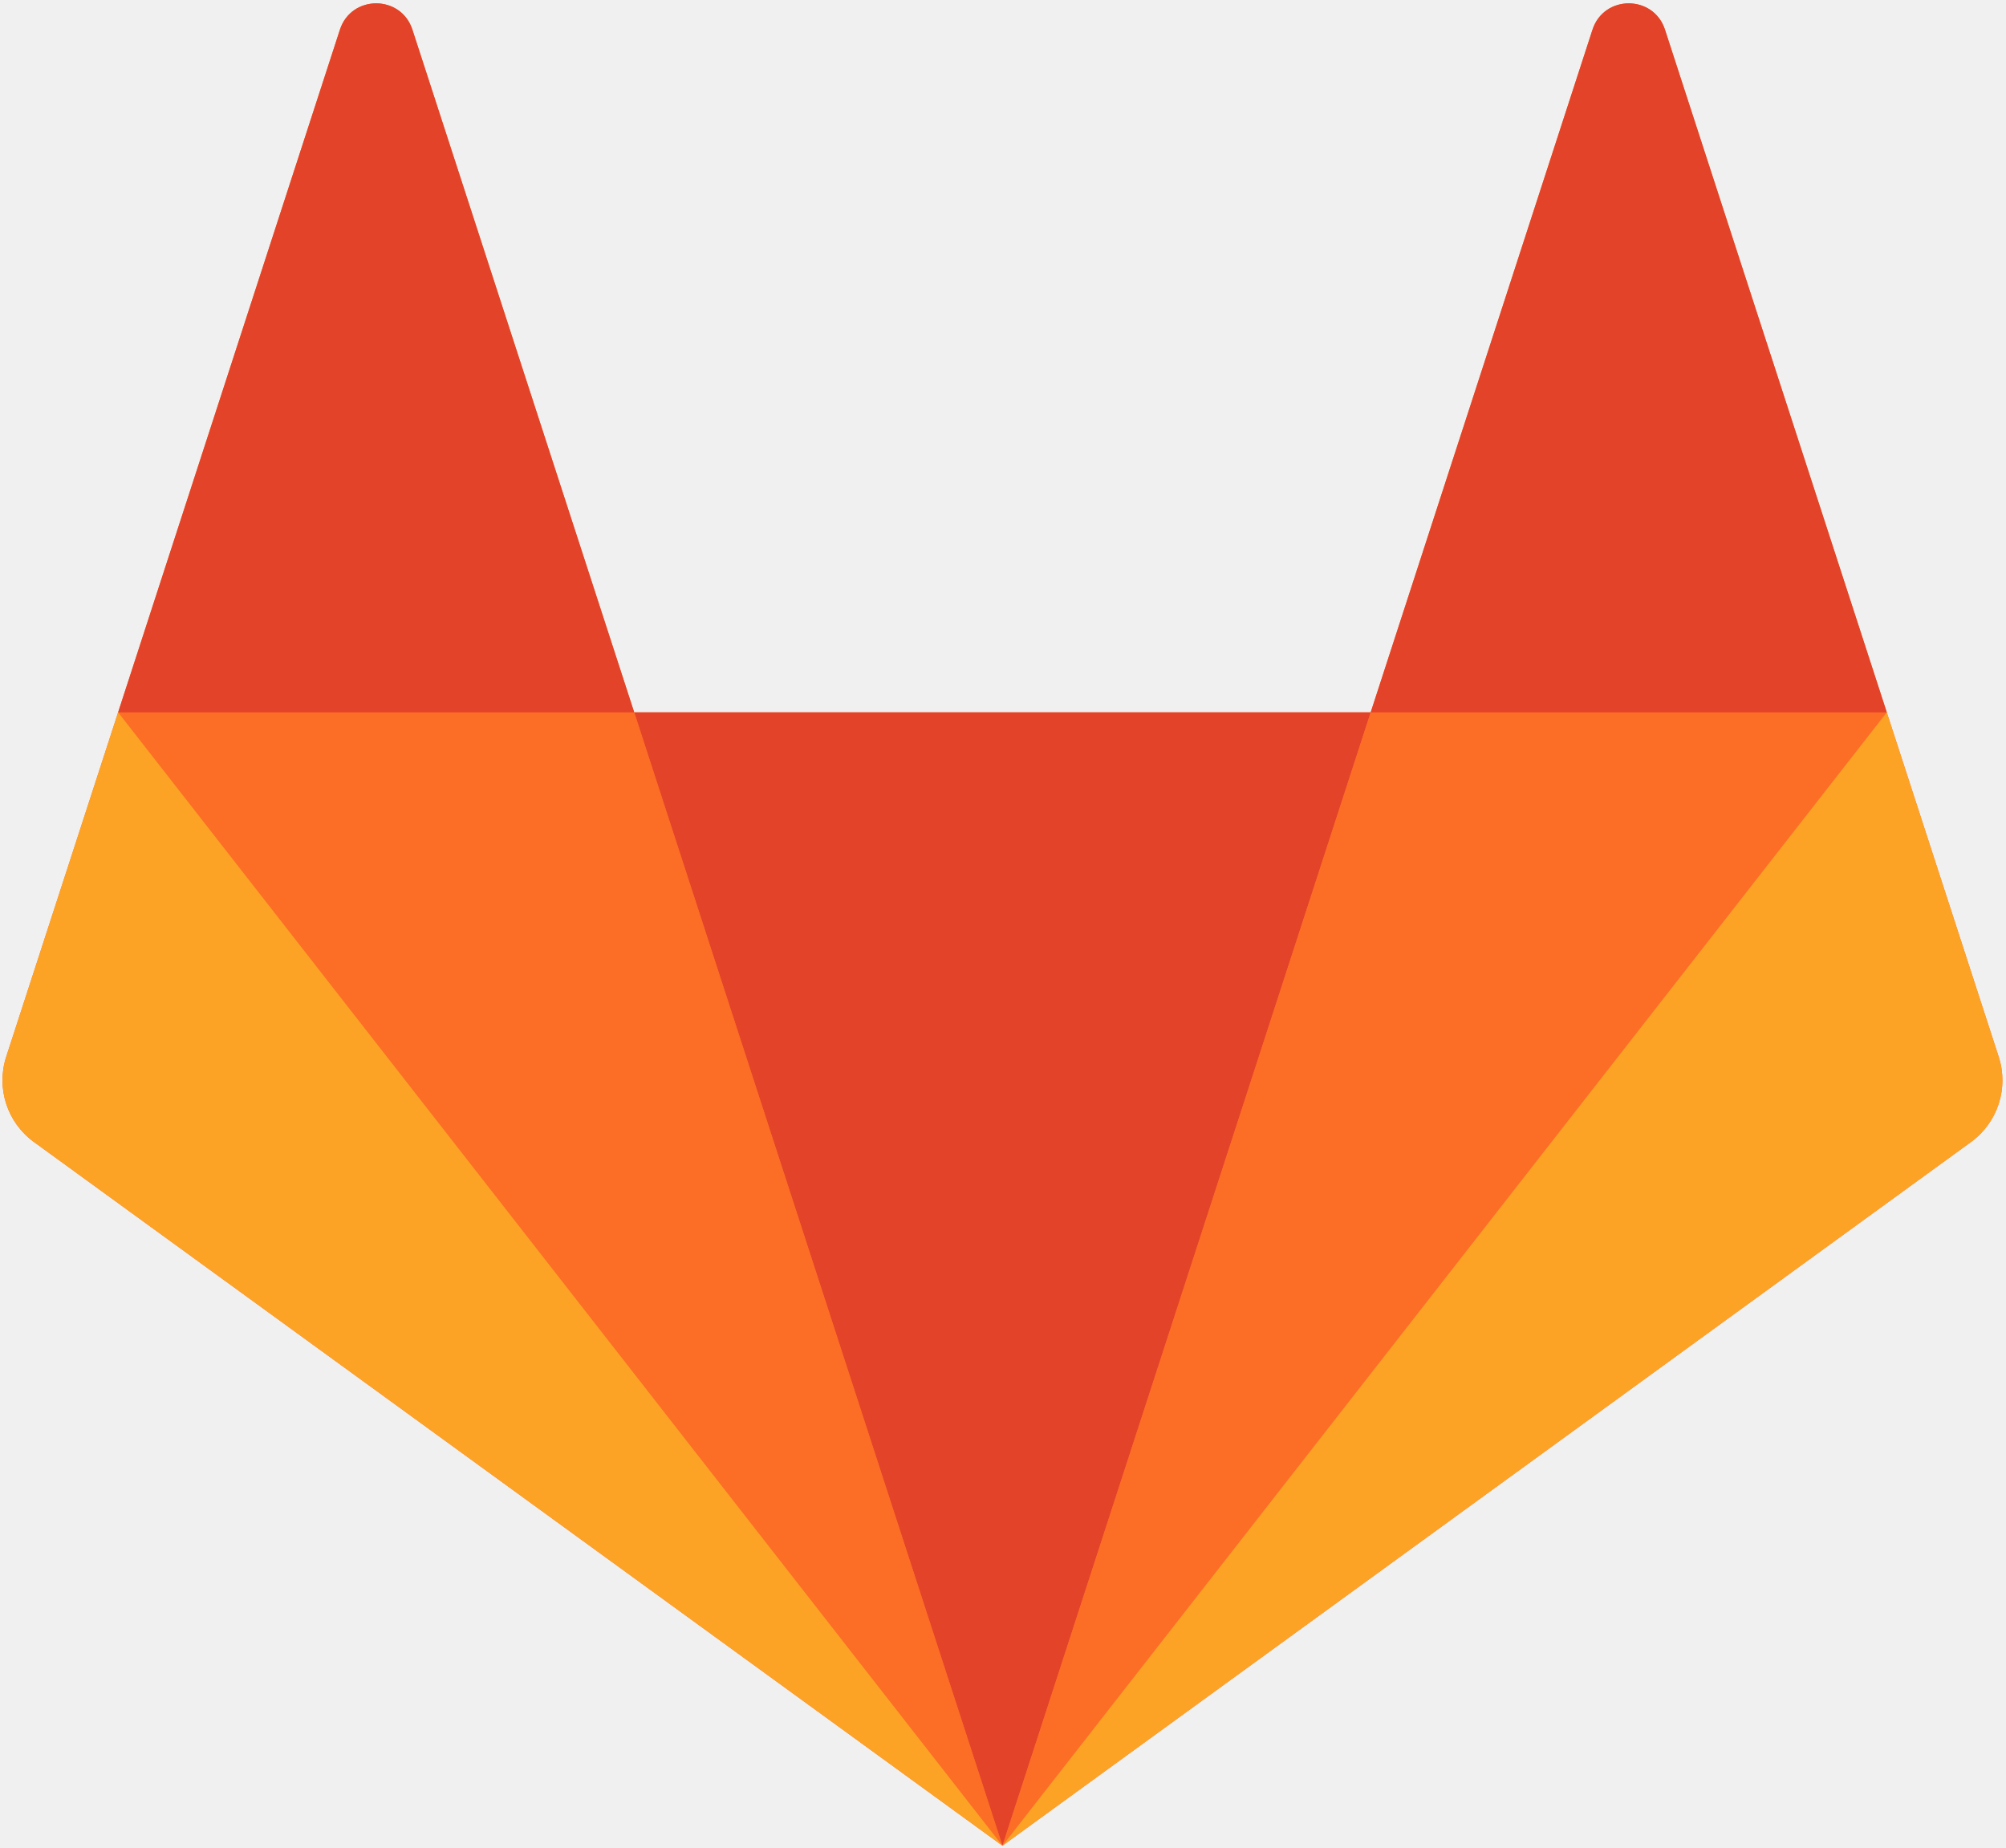
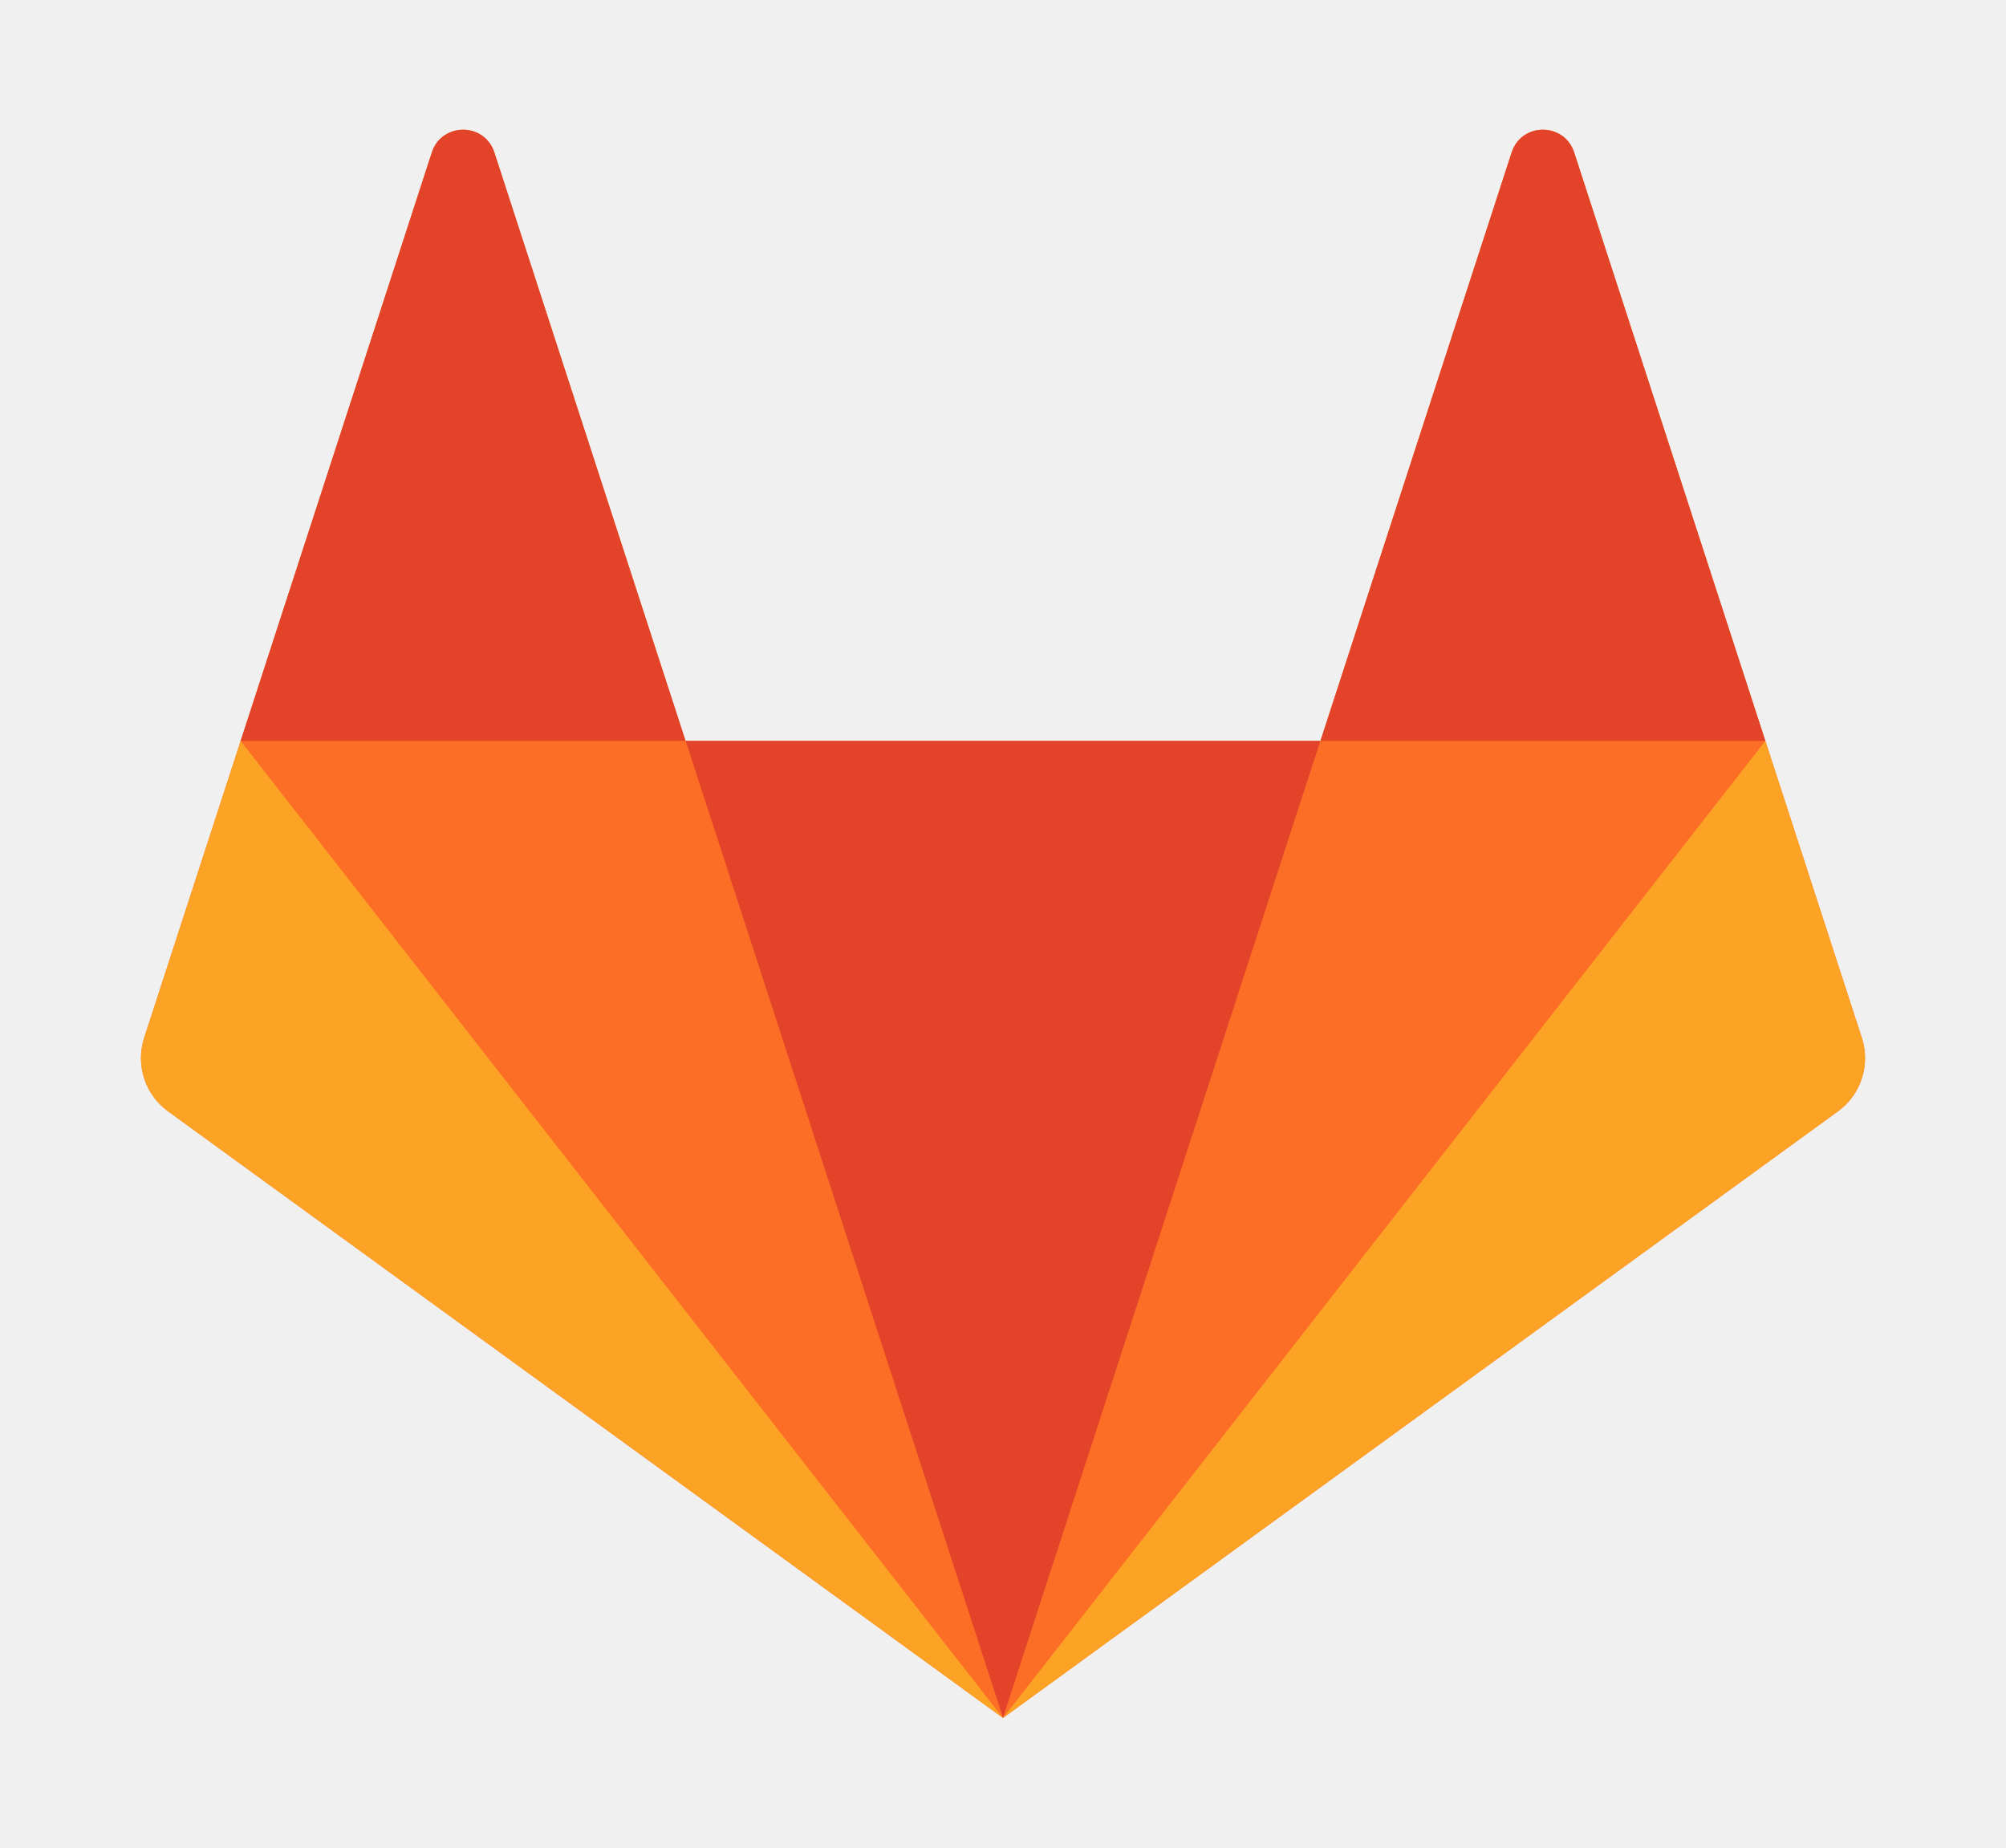
- <svg xmlns="http://www.w3.org/2000/svg" xmlns:xlink="http://www.w3.org/1999/xlink" width="494px" height="455px" viewBox="0 0 494 455" version="1.1">
-   <defs>
-     <path id="path-1" d="M0,1173.333 L2000,1173.333 L2000,0 L0,0 L0,1173.333 L0,1173.333 Z" />
+ <svg xmlns="http://www.w3.org/2000/svg" xmlns:xlink="http://www.w3.org/1999/xlink" width="573.04" height="527.8" viewBox="0 0 573.04 527.8" version="1.1" id="svg43">
+   <defs id="defs7">
+     <path id="path-1" d="M 0,1173.333 H 1999 V 0 H 0 Z" />
  </defs>
-   <g id="Page-1" stroke="none" stroke-width="1" fill="none" fill-rule="evenodd">
-     <g id="gitlab_logo" transform="translate(-359, -360)">
-       <g id="g10" transform="translate(1000, 587.6666) scale(1, -1) translate(-1000, -587.6666) translate(0, 0.999996)">
+   <g id="Page-1" style="fill:none;fill-rule:evenodd;stroke:none;stroke-width:1" transform="translate(39.65576,36.23361)">
+     <g id="gitlab_logo" transform="translate(-359,-360)">
+       <g id="g10" transform="matrix(1,0,0,-1,0,1174.333)">
        <g id="g16">
          <g id="g18-Clipped">
            <mask id="mask-2" fill="white">
-               <use xlink:href="#path-1" />
+               <use xlink:href="#path-1" id="use9" x="0" y="0" width="100%" height="100%" />
            </mask>
            <g id="path22" />
            <g id="g18" mask="url(#mask-2)">
-               <g transform="translate(358.6667, 358.6667)">
-                 <g id="g44" transform="translate(0.532, 0.774933)">
-                   <path d="M492,194.667 L464.441,279.481 L409.824,447.579 C407.015,456.227 394.779,456.227 391.968,447.579 L337.349,279.481 L155.983,279.481 L101.363,447.579 C98.553,456.227 86.317,456.227 83.507,447.579 L28.889,279.481 L1.332,194.667 C-1.183,186.931 1.572,178.456 8.152,173.675 L246.665,0.385 L485.18,173.675 C491.76,178.456 494.513,186.931 492,194.667" id="path46" fill="#FC6D26" />
+               <g transform="translate(358.6667,358.6667)" id="g35">
+                 <g id="g44" transform="translate(0.532,0.774933)">
+                   <path d="m 492,194.667 -27.559,84.815 -54.617,168.097 c -2.809,8.648 -15.045,8.648 -17.856,0 L 337.349,279.481 H 155.983 l -54.62,168.097 c -2.809,8.648 -15.045,8.648 -17.856,0 L 28.889,279.481 1.332,194.667 c -2.515,-7.736 0.24,-16.211 6.82,-20.992 L 246.665,0.385 485.18,173.675 c 6.58,4.781 9.333,13.256 6.82,20.992" id="path46" style="fill:#fc6d26" />
                </g>
-                 <g id="g48" transform="translate(155.1979, 1.160267)">
-                   <path d="M92,0 L92,0 L182.684,279.096 L1.316,279.096 L92,0 L92,0 Z" id="path50" fill="#E24329" />
+                 <g id="g48" transform="translate(155.1979,1.160267)">
+                   <path d="M 92,0 V 0 L 182.684,279.096 H 1.316 Z" id="path50" style="fill:#e24329" />
                </g>
-                 <g id="g52" transform="translate(247.1979, 1.160267)">
+                 <g id="g52" transform="translate(247.1979,1.160267)">
                  <g id="path54" />
                </g>
-                 <g id="g56" transform="translate(28.5312, 1.1608)">
-                   <path d="M218.667,0 L127.983,279.095 L0.891,279.095 L218.667,0 L218.667,0 Z" id="path58" fill="#FC6D26" />
+                 <g id="g56" transform="translate(28.5312,1.1608)">
+                   <path d="m 218.667,0 -90.684,279.095 H 0.891 Z" id="path58" style="fill:#fc6d26" />
                </g>
-                 <g id="g60" transform="translate(247.1979, 1.1608)">
+                 <g id="g60" transform="translate(247.1979,1.1608)">
                  <g id="path62" />
                </g>
-                 <g id="g64" transform="translate(0.088533, 0.255867)">
-                   <path d="M29.333,280 L29.333,280 L1.775,195.185 C-0.739,187.449 2.015,178.975 8.596,174.195 L247.109,0.905 L29.333,280 L29.333,280 Z" id="path66" fill="#FCA326" />
+                 <g id="g64" transform="translate(0.088533,0.255867)">
+                   <path d="m 29.333,280 v 0 L 1.775,195.185 c -2.513,-7.736 0.24,-16.211 6.821,-20.991 L 247.109,0.905 Z" id="path66" style="fill:#fca326" />
                </g>
-                 <g id="g68" transform="translate(247.1979, 1.160267)">
+                 <g id="g68" transform="translate(247.1979,1.160267)">
                  <g id="path70" />
                </g>
-                 <g id="g72" transform="translate(29.42187, 280.2556)">
-                   <path d="M0,0 L127.092,0 L72.473,168.097 C69.663,176.747 57.427,176.747 54.617,168.097 L0,0 L0,0 Z" id="path74" fill="#E24329" />
+                 <g id="g72" transform="translate(29.42187,280.2556)">
+                   <path d="M 0,0 H 127.092 L 72.473,168.097 c -2.811,8.649 -15.047,8.649 -17.856,0 z" id="path74" style="fill:#e24329" />
                </g>
-                 <g id="g76" transform="translate(247.1979, 1.1608)">
-                   <path d="M0,0 L90.684,279.095 L217.776,279.095 L0,0 L0,0 Z" id="path78" fill="#FC6D26" />
+                 <g id="g76" transform="translate(247.1979,1.1608)">
+                   <path d="M 0,0 90.684,279.095 H 217.776 Z" id="path78" style="fill:#fc6d26" />
                </g>
-                 <g id="g80" transform="translate(246.3071, 0.255867)">
-                   <path d="M218.667,280 L218.667,280 L246.225,195.185 C248.739,187.449 245.985,178.975 239.404,174.195 L0.891,0.905 L218.667,280 L218.667,280 Z" id="path82" fill="#FCA326" />
+                 <g id="g80" transform="translate(246.3071,0.255867)">
+                   <path d="m 218.667,280 v 0 l 27.559,-84.815 c 2.513,-7.736 -0.24,-16.211 -6.821,-20.991 L 0.891,0.905 Z" id="path82" style="fill:#fca326" />
                </g>
-                 <g id="g84" transform="translate(336.9737, 280.2556)">
-                   <path d="M128,0 L0.908,0 L55.527,168.097 C58.337,176.747 70.573,176.747 73.383,168.097 L128,0 L128,0 Z" id="path86" fill="#E24329" />
+                 <g id="g84" transform="translate(336.9737,280.2556)">
+                   <path d="M 128,0 H 0.908 L 55.527,168.097 c 2.811,8.649 15.047,8.649 17.856,0 z" id="path86" style="fill:#e24329" />
                </g>
              </g>
            </g>
          </g>
        </g>
      </g>
    </g>
  </g>
</svg>
